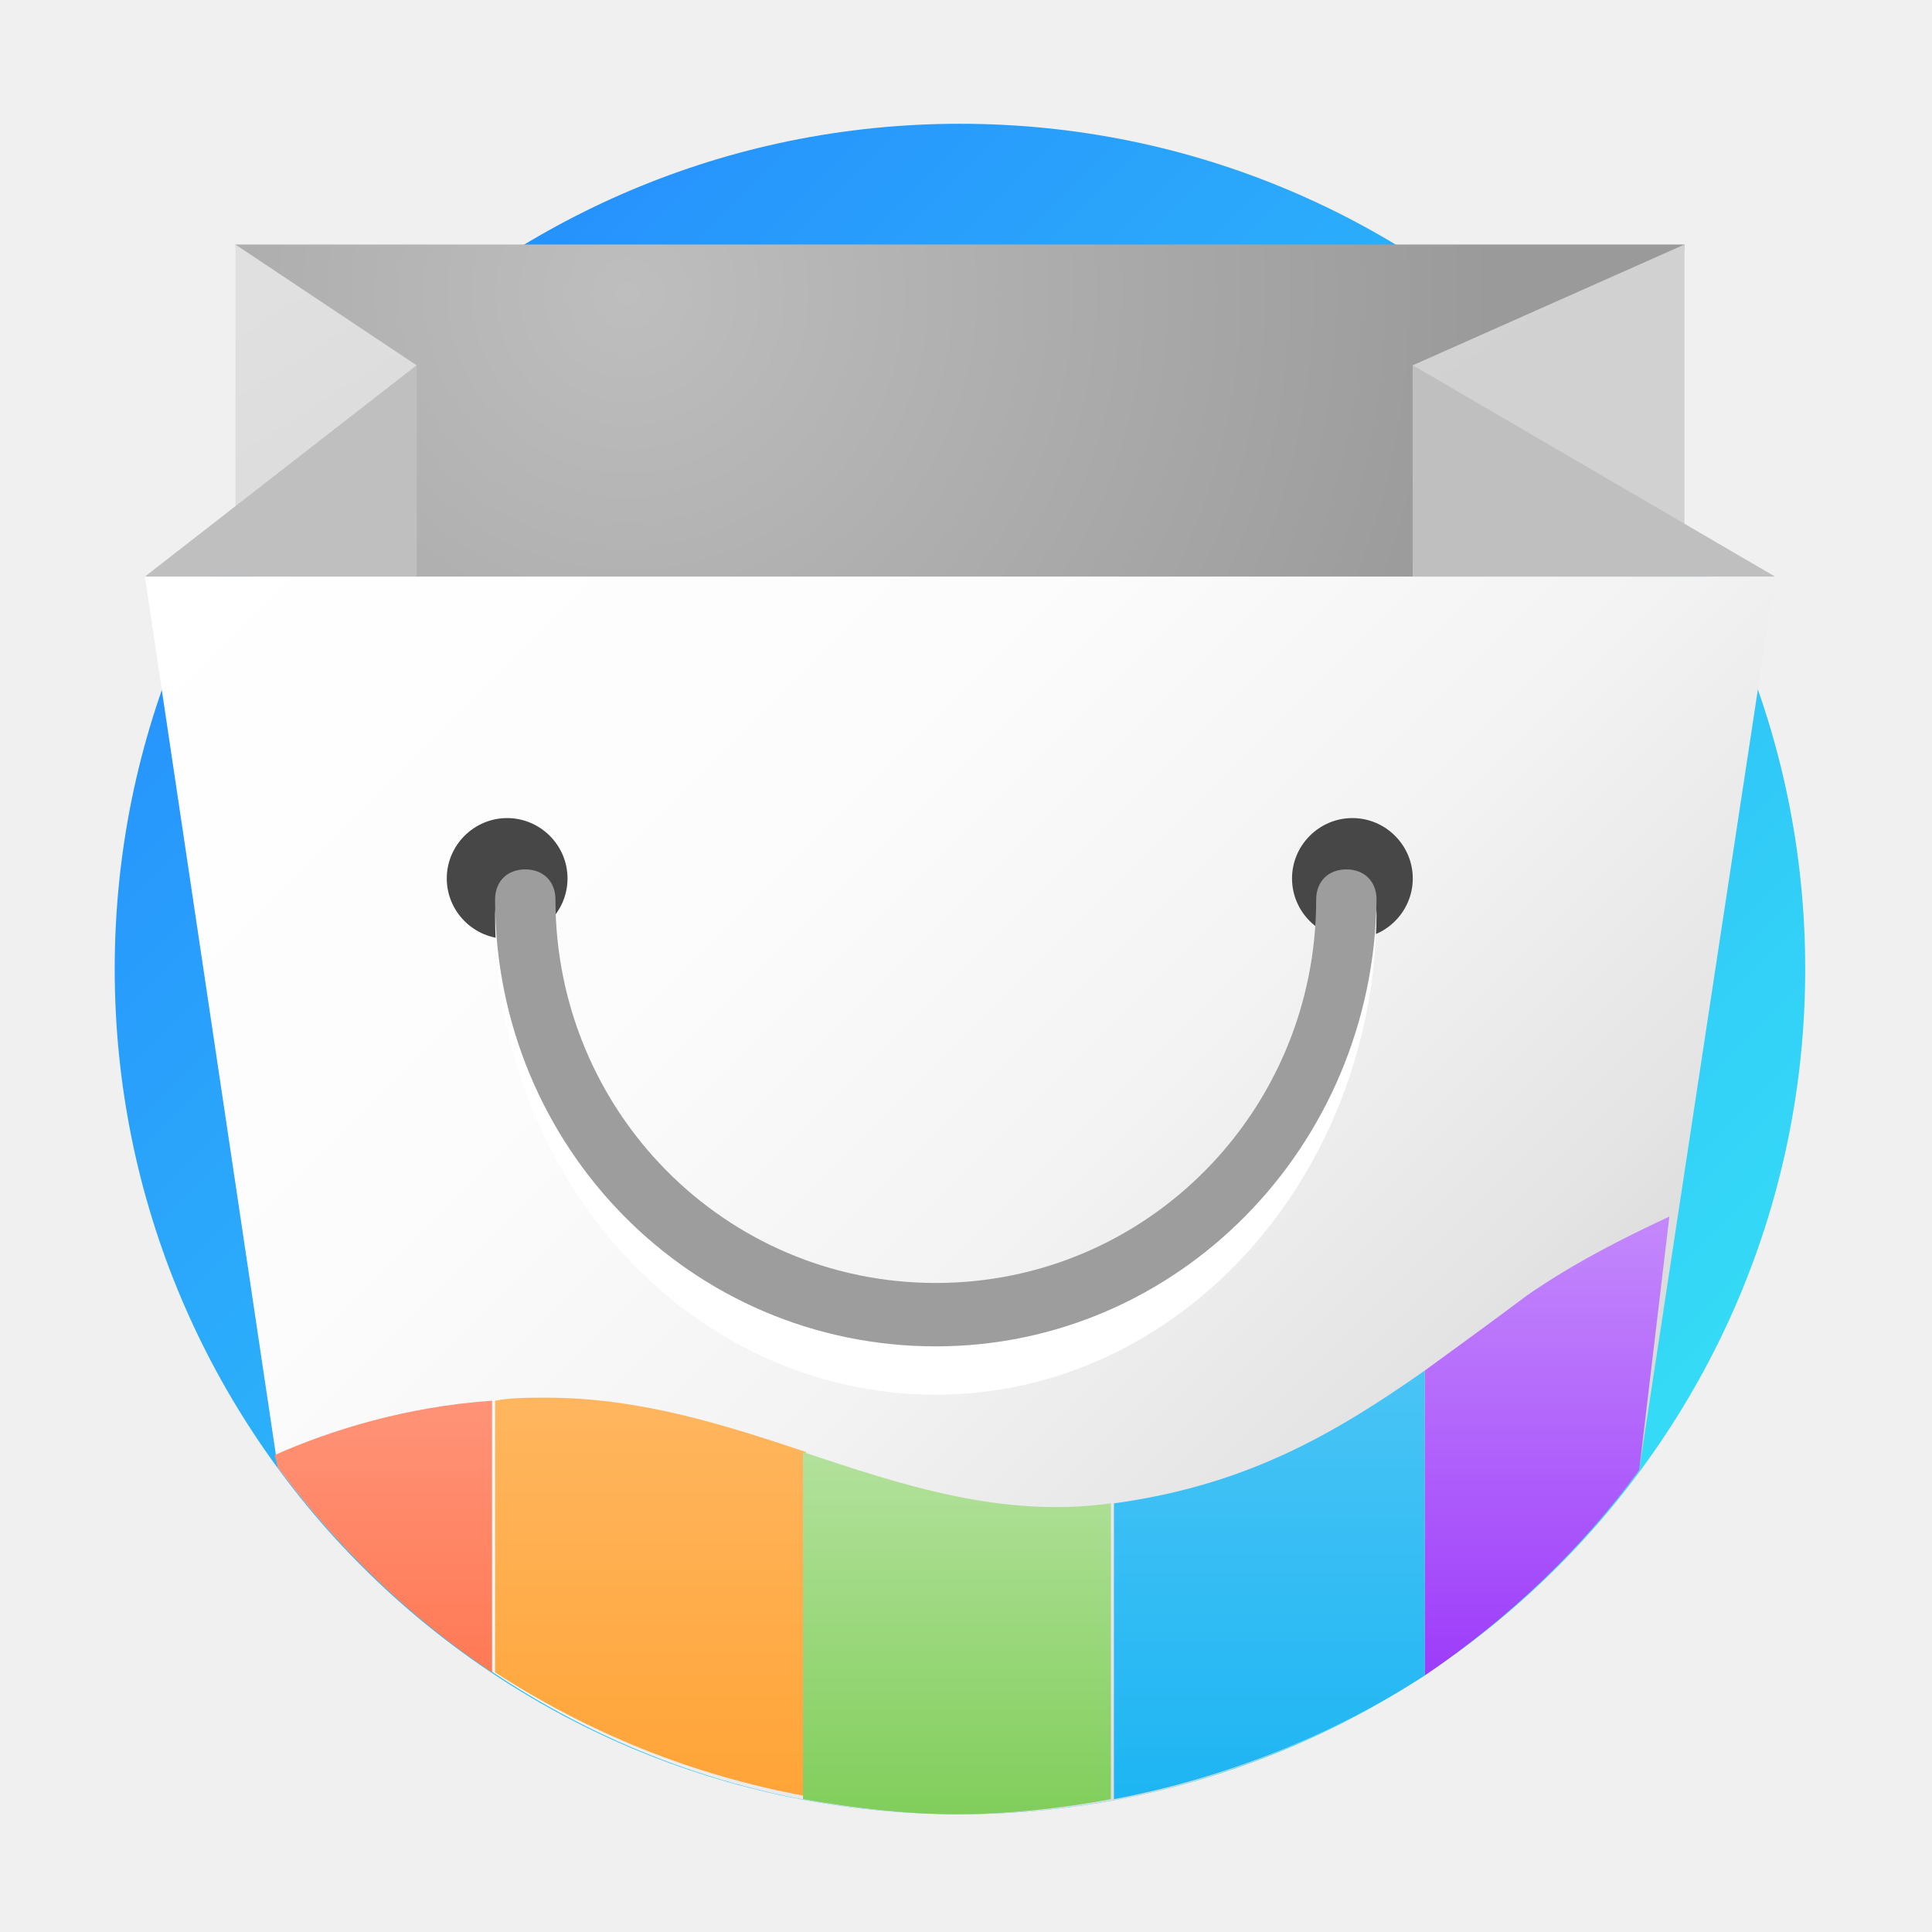
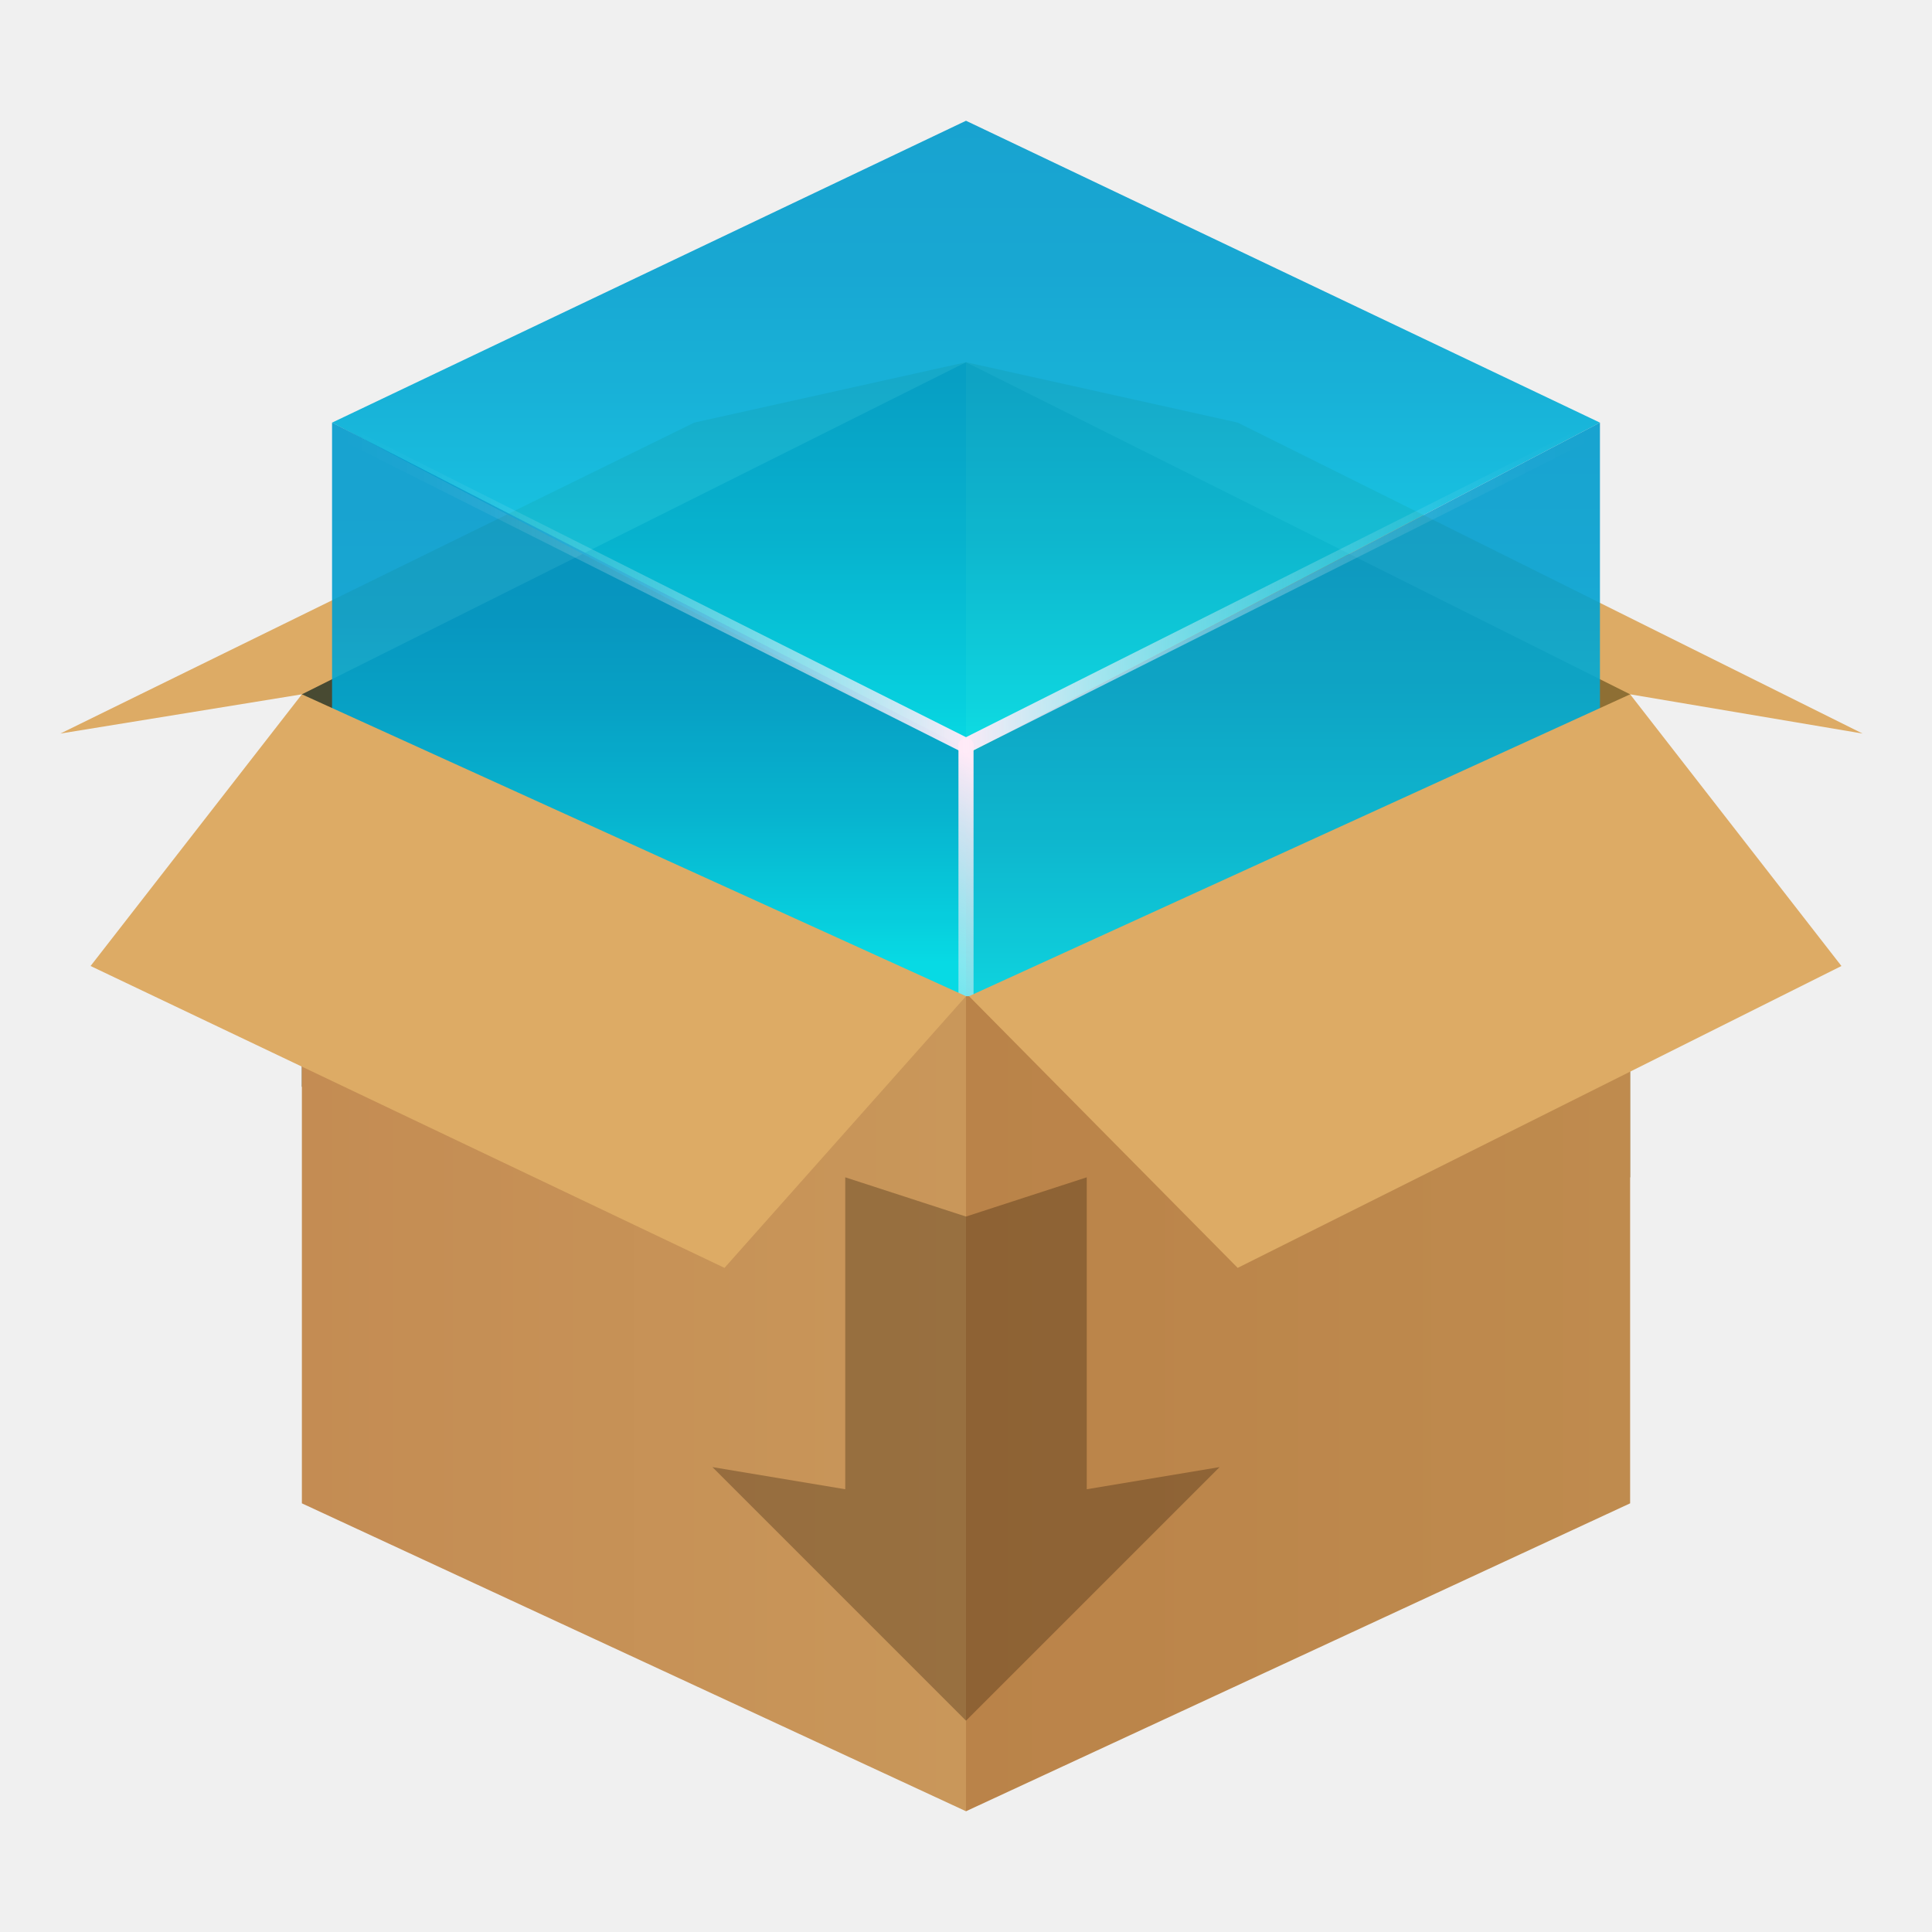
<svg xmlns="http://www.w3.org/2000/svg" version="1.1" id="图层_1" x="0px" y="0px" viewBox="0 0 64 64" style="enable-background:new 0 0 64 64;" xml:space="preserve">
  <style type="text/css">
- 	.st0{fill:url(#SVGID_1_);}
- 	.st1{fill:url(#SVGID_2_);}
- 	.st2{fill:url(#SVGID_3_);}
- 	.st3{fill:url(#SVGID_4_);}
- 	.st4{fill:#BFBFBF;}
- 	.st5{fill:#474747;}
- 	.st6{fill:#FFFFFF;}
- 	.st7{fill:#9D9D9D;}
- 	.st8{fill:url(#SVGID_5_);}
- 	.st9{fill:url(#SVGID_6_);}
- 	.st10{fill:url(#SVGID_7_);}
- 	.st11{fill:url(#SVGID_8_);}
- 	.st12{fill:url(#SVGID_9_);}
+ 	.st0{fill:#484A32;}
+ 	.st1{fill:#8E6F34;}
+ 	.st2{fill:#DDAB65;}
+ 	.st3{opacity:0.9;fill:url(#SVGID_1_);enable-background:new    ;}
+ 	.st4{opacity:0.9;fill:url(#SVGID_2_);enable-background:new    ;}
+ 	.st5{opacity:0.9;fill:url(#SVGID_3_);enable-background:new    ;}
+ 	.st6{fill:none;stroke:url(#SVGID_4_);stroke-width:0.5;stroke-linecap:round;stroke-miterlimit:10;}
+ 	.st7{fill:none;stroke:url(#SVGID_5_);stroke-width:0.5;stroke-linecap:round;stroke-miterlimit:10;}
+ 	.st8{fill:none;stroke:url(#SVGID_6_);stroke-width:0.5;stroke-linecap:round;stroke-miterlimit:10;}
+ 	.st9{fill:url(#SVGID_7_);}
+ 	.st10{fill:url(#SVGID_8_);}
+ 	.st11{opacity:0.3;}
+ 	.st12{fill:#261302;}
</style>
-   <g id="_x36_4_4_">
-     <linearGradient id="SVGID_1_" gradientUnits="userSpaceOnUse" x1="11.985" y1="12.284" x2="51.583" y2="51.882">
-       <stop offset="0" style="stop-color:#2691FD" />
-       <stop offset="1" style="stop-color:#35DCF6" />
-     </linearGradient>
-     <circle class="st0" cx="31.8" cy="32.1" r="28" />
-     <g>
-       <g>
-         <radialGradient id="SVGID_2_" cx="20.794" cy="9.719" r="28.675" gradientUnits="userSpaceOnUse">
-           <stop offset="0" style="stop-color:#BEBEBE" />
-           <stop offset="1" style="stop-color:#9A9A9A" />
-         </radialGradient>
-         <path class="st1" d="M7.8,8.1h48l-2.3,41.2H10.1L7.8,8.1z" />
-         <linearGradient id="SVGID_3_" gradientUnits="userSpaceOnUse" x1="41.204" y1="28.371" x2="22.363" y2="-1.205">
-           <stop offset="0.259" style="stop-color:#D1D1D1" />
-           <stop offset="0.946" style="stop-color:#E0E0E0" />
-         </linearGradient>
-         <path class="st2" d="M7.8,8.1v11h6v-7L7.8,8.1z M55.8,8.1l-9,4v7h9V8.1z" />
-         <linearGradient id="SVGID_4_" gradientUnits="userSpaceOnUse" x1="11.894" y1="11.972" x2="51.673" y2="51.751">
-           <stop offset="0" style="stop-color:#FFFFFF" />
-           <stop offset="0.376" style="stop-color:#FCFCFC" />
-           <stop offset="0.633" style="stop-color:#F3F3F3" />
-           <stop offset="0.853" style="stop-color:#E4E4E4" />
-           <stop offset="1" style="stop-color:#D5D5D5" />
-         </linearGradient>
-         <path class="st3" d="M54.3,48.7l4.5-29.6h-54l4.4,29.5c5.1,6.9,13.3,11.5,22.6,11.5C41,60.1,49.2,55.6,54.3,48.7z" />
-         <path class="st4" d="M13.8,19.1v-7l-9,7H13.8z M46.8,12.1v7h12L46.8,12.1z" />
-         <path class="st5" d="M16.8,27.1c-1.1,0-2,0.9-2,2s0.9,2,2,2c1.1,0,2-0.9,2-2C18.8,28,17.9,27.1,16.8,27.1z M44.8,27.1     c-1.1,0-2,0.9-2,2s0.9,2,2,2c1.1,0,2-0.9,2-2C46.8,28,45.9,27.1,44.8,27.1z" />
-         <path class="st6" d="M31,46.2c-8.1,0-14.6-7.1-14.6-15.9c0-0.6,0.4-1.1,1-1.1s1,0.5,1,1.1C18.4,37.9,24,44,31,44     s12.6-6.2,12.6-13.7c0-0.6,0.4-1.1,1-1.1s1,0.5,1,1.1C45.5,39.1,39,46.2,31,46.2z" />
-         <path class="st7" d="M31,44.6c-8.1,0-14.6-6.6-14.6-14.8c0-0.6,0.4-1,1-1s1,0.4,1,1c0,7,5.6,12.7,12.6,12.7s12.6-5.7,12.6-12.7     c0-0.6,0.4-1,1-1s1,0.4,1,1C45.5,38,39,44.6,31,44.6z" />
-       </g>
-       <g>
-         <linearGradient id="SVGID_5_" gradientUnits="userSpaceOnUse" x1="12.762" y1="55.413" x2="12.762" y2="46.389">
-           <stop offset="0" style="stop-color:#FF7955" />
-           <stop offset="1" style="stop-color:#FF9377" />
-         </linearGradient>
-         <path class="st8" d="M9.2,48.6c2,2.7,4.4,5,7.1,6.8v-9c-2.9,0.2-5.4,1-7.2,1.8L9.2,48.6z" />
-         <linearGradient id="SVGID_6_" gradientUnits="userSpaceOnUse" x1="51.271" y1="55.415" x2="51.271" y2="40.254">
-           <stop offset="0" style="stop-color:#9D3CFA" />
-           <stop offset="1" style="stop-color:#C489FC" />
-         </linearGradient>
-         <path class="st9" d="M54.3,48.7l1-8.4c-1.5,0.7-3.1,1.5-4.7,2.6c-1.2,0.9-2.3,1.7-3.4,2.5v10.1C50,53.6,52.4,51.3,54.3,48.7z" />
-         <linearGradient id="SVGID_7_" gradientUnits="userSpaceOnUse" x1="21.498" y1="59.558" x2="21.498" y2="46.316">
-           <stop offset="0" style="stop-color:#FFA437" />
-           <stop offset="1" style="stop-color:#FFB65F" />
-         </linearGradient>
-         <path class="st10" d="M16.4,46.4v9c3.1,2,6.5,3.4,10.3,4.1V48.1c-2.7-0.9-5.5-1.8-8.6-1.8C17.5,46.3,16.9,46.3,16.4,46.4z" />
-         <linearGradient id="SVGID_8_" gradientUnits="userSpaceOnUse" x1="31.784" y1="60.083" x2="31.784" y2="48.104">
-           <stop offset="0" style="stop-color:#81CE5B" />
-           <stop offset="1" style="stop-color:#B3E19C" />
-         </linearGradient>
-         <path class="st11" d="M26.6,48.1v11.5c1.7,0.3,3.4,0.5,5.1,0.5s3.5-0.2,5.1-0.5v-9.8C33.2,50.3,29.9,49.2,26.6,48.1z" />
-         <linearGradient id="SVGID_9_" gradientUnits="userSpaceOnUse" x1="42.069" y1="59.558" x2="42.069" y2="45.36">
-           <stop offset="0" style="stop-color:#1DB5F3" />
-           <stop offset="1" style="stop-color:#4AC4F5" />
-         </linearGradient>
-         <path class="st12" d="M36.9,59.6c3.7-0.7,7.2-2.1,10.3-4.1V45.4c-3,2.1-5.9,3.8-10.3,4.4V59.6z" />
+   <g id="图层_20">
+     <g id="_64">
+       <polygon class="st0" points="10,36 32,36 32,12 10,20.5   " />
+       <polygon class="st1" points="54,39 32,39 32,12 54,22   " />
+       <polygon class="st2" points="32,12 41,14 61.7,24.3 54,23   " />
+       <polygon class="st2" points="32,12 10,23 2,24.3 23,14   " />
+       <linearGradient id="SVGID_1_" gradientUnits="userSpaceOnUse" x1="32" y1="60" x2="32" y2="39" gradientTransform="matrix(1 0 0 -1 0 64)">
+         <stop offset="0" style="stop-color:#009ACC" />
+         <stop offset="0.22" style="stop-color:#009ECE" />
+         <stop offset="0.44" style="stop-color:#00ABD5" />
+         <stop offset="0.68" style="stop-color:#00C0E0" />
+         <stop offset="0.91" style="stop-color:#00DDF0" />
+         <stop offset="1" style="stop-color:#00EAF7" />
+       </linearGradient>
+       <polygon class="st3" points="32,4 11,14 32,25 53,14   " />
+       <linearGradient id="SVGID_2_" gradientUnits="userSpaceOnUse" x1="21.5" y1="47.17" x2="21.5" y2="32.13" gradientTransform="matrix(1 0 0 -1 0 64)">
+         <stop offset="0" style="stop-color:#009ACC" />
+         <stop offset="0.22" style="stop-color:#009ECE" />
+         <stop offset="0.44" style="stop-color:#00ABD5" />
+         <stop offset="0.68" style="stop-color:#00C0E0" />
+         <stop offset="0.91" style="stop-color:#00DDF0" />
+         <stop offset="1" style="stop-color:#00EAF7" />
+       </linearGradient>
+       <polygon class="st4" points="32,33.6 11,33.6 11,14 32,24.8   " />
+       <linearGradient id="SVGID_3_" gradientUnits="userSpaceOnUse" x1="42.5" y1="50" x2="42.5" y2="29.15" gradientTransform="matrix(1 0 0 -1 0 64)">
+         <stop offset="0" style="stop-color:#009ACC" />
+         <stop offset="0.22" style="stop-color:#009ECE" />
+         <stop offset="0.44" style="stop-color:#00ABD5" />
+         <stop offset="0.68" style="stop-color:#00C0E0" />
+         <stop offset="0.91" style="stop-color:#00DDF0" />
+         <stop offset="1" style="stop-color:#00EAF7" />
+       </linearGradient>
+       <polygon class="st5" points="32,34.8 53,34.8 53,14 32,25   " />
+       <linearGradient id="SVGID_4_" gradientUnits="userSpaceOnUse" x1="-120.713" y1="213.561" x2="-99.712" y2="213.561" gradientTransform="matrix(0.45 -0.89 0.89 0.45 -108.71 -157.59)">
+         <stop offset="0" style="stop-color:#FFFFFF;stop-opacity:0" />
+         <stop offset="0.12" style="stop-color:#FFFFFF;stop-opacity:2.000000e-02" />
+         <stop offset="0.24" style="stop-color:#FFFEFE;stop-opacity:7.000000e-02" />
+         <stop offset="0.37" style="stop-color:#FFFCFE;stop-opacity:0.15" />
+         <stop offset="0.5" style="stop-color:#FFF9FD;stop-opacity:0.26" />
+         <stop offset="0.63" style="stop-color:#FFF6FC;stop-opacity:0.41" />
+         <stop offset="0.76" style="stop-color:#FFF3FA;stop-opacity:0.59" />
+         <stop offset="0.89" style="stop-color:#FFEEF9;stop-opacity:0.8" />
+         <stop offset="1" style="stop-color:#FFEAF7" />
+       </linearGradient>
+       <line class="st6" x1="32" y1="24.7" x2="32" y2="47.6" />
+       <linearGradient id="SVGID_5_" gradientUnits="userSpaceOnUse" x1="11.26" y1="44.44" x2="32.25" y2="44.44" gradientTransform="matrix(1 0 0 -1 0 64)">
+         <stop offset="0" style="stop-color:#FFFFFF;stop-opacity:0" />
+         <stop offset="0.12" style="stop-color:#FFFFFF;stop-opacity:2.000000e-02" />
+         <stop offset="0.24" style="stop-color:#FFFEFE;stop-opacity:7.000000e-02" />
+         <stop offset="0.37" style="stop-color:#FFFCFE;stop-opacity:0.15" />
+         <stop offset="0.5" style="stop-color:#FFF9FD;stop-opacity:0.26" />
+         <stop offset="0.63" style="stop-color:#FFF6FC;stop-opacity:0.41" />
+         <stop offset="0.76" style="stop-color:#FFF3FA;stop-opacity:0.59" />
+         <stop offset="0.89" style="stop-color:#FFEEF9;stop-opacity:0.8" />
+         <stop offset="1" style="stop-color:#FFEAF7" />
+       </linearGradient>
+       <line class="st7" x1="32" y1="24.7" x2="11.5" y2="14.4" />
+       <linearGradient id="SVGID_6_" gradientUnits="userSpaceOnUse" x1="-608.74" y1="44.44" x2="-587.75" y2="44.44" gradientTransform="matrix(-1 0 0 -1 -556 64)">
+         <stop offset="0" style="stop-color:#FFFFFF;stop-opacity:0" />
+         <stop offset="0.12" style="stop-color:#FFFFFF;stop-opacity:2.000000e-02" />
+         <stop offset="0.24" style="stop-color:#FFFEFE;stop-opacity:7.000000e-02" />
+         <stop offset="0.37" style="stop-color:#FFFCFE;stop-opacity:0.15" />
+         <stop offset="0.5" style="stop-color:#FFF9FD;stop-opacity:0.26" />
+         <stop offset="0.63" style="stop-color:#FFF6FC;stop-opacity:0.41" />
+         <stop offset="0.76" style="stop-color:#FFF3FA;stop-opacity:0.59" />
+         <stop offset="0.89" style="stop-color:#FFEEF9;stop-opacity:0.8" />
+         <stop offset="1" style="stop-color:#FFEAF7" />
+       </linearGradient>
+       <line class="st8" x1="32" y1="24.7" x2="52.5" y2="14.4" />
+       <linearGradient id="SVGID_7_" gradientUnits="userSpaceOnUse" x1="32" y1="17.5" x2="54" y2="17.5" gradientTransform="matrix(1 0 0 -1 0 64)">
+         <stop offset="0" style="stop-color:#BA8349" />
+         <stop offset="1" style="stop-color:#BF8B4E" />
+       </linearGradient>
+       <polygon class="st9" points="32,60 54,49.8 54,33 32,33   " />
+       <linearGradient id="SVGID_8_" gradientUnits="userSpaceOnUse" x1="10" y1="17.5" x2="32" y2="17.5" gradientTransform="matrix(1 0 0 -1 0 64)">
+         <stop offset="0" style="stop-color:#C48C53" />
+         <stop offset="1" style="stop-color:#C9975A" />
+       </linearGradient>
+       <polygon class="st10" points="10,49.8 32,60 32,33 10,33   " />
+       <polygon class="st2" points="10,23 32,33 24,42 3,32   " />
+       <polygon class="st2" points="32.1,33 54,23 61,32 41,42   " />
+       <g class="st11">
+         <polygon class="st12" points="23.6,48.6 32,50 40.4,48.6 32,57    " />
+         <polygon class="st12" points="36,51 28,51 28,39 32,40.3 36,39    " />
      </g>
    </g>
  </g>
</svg>
